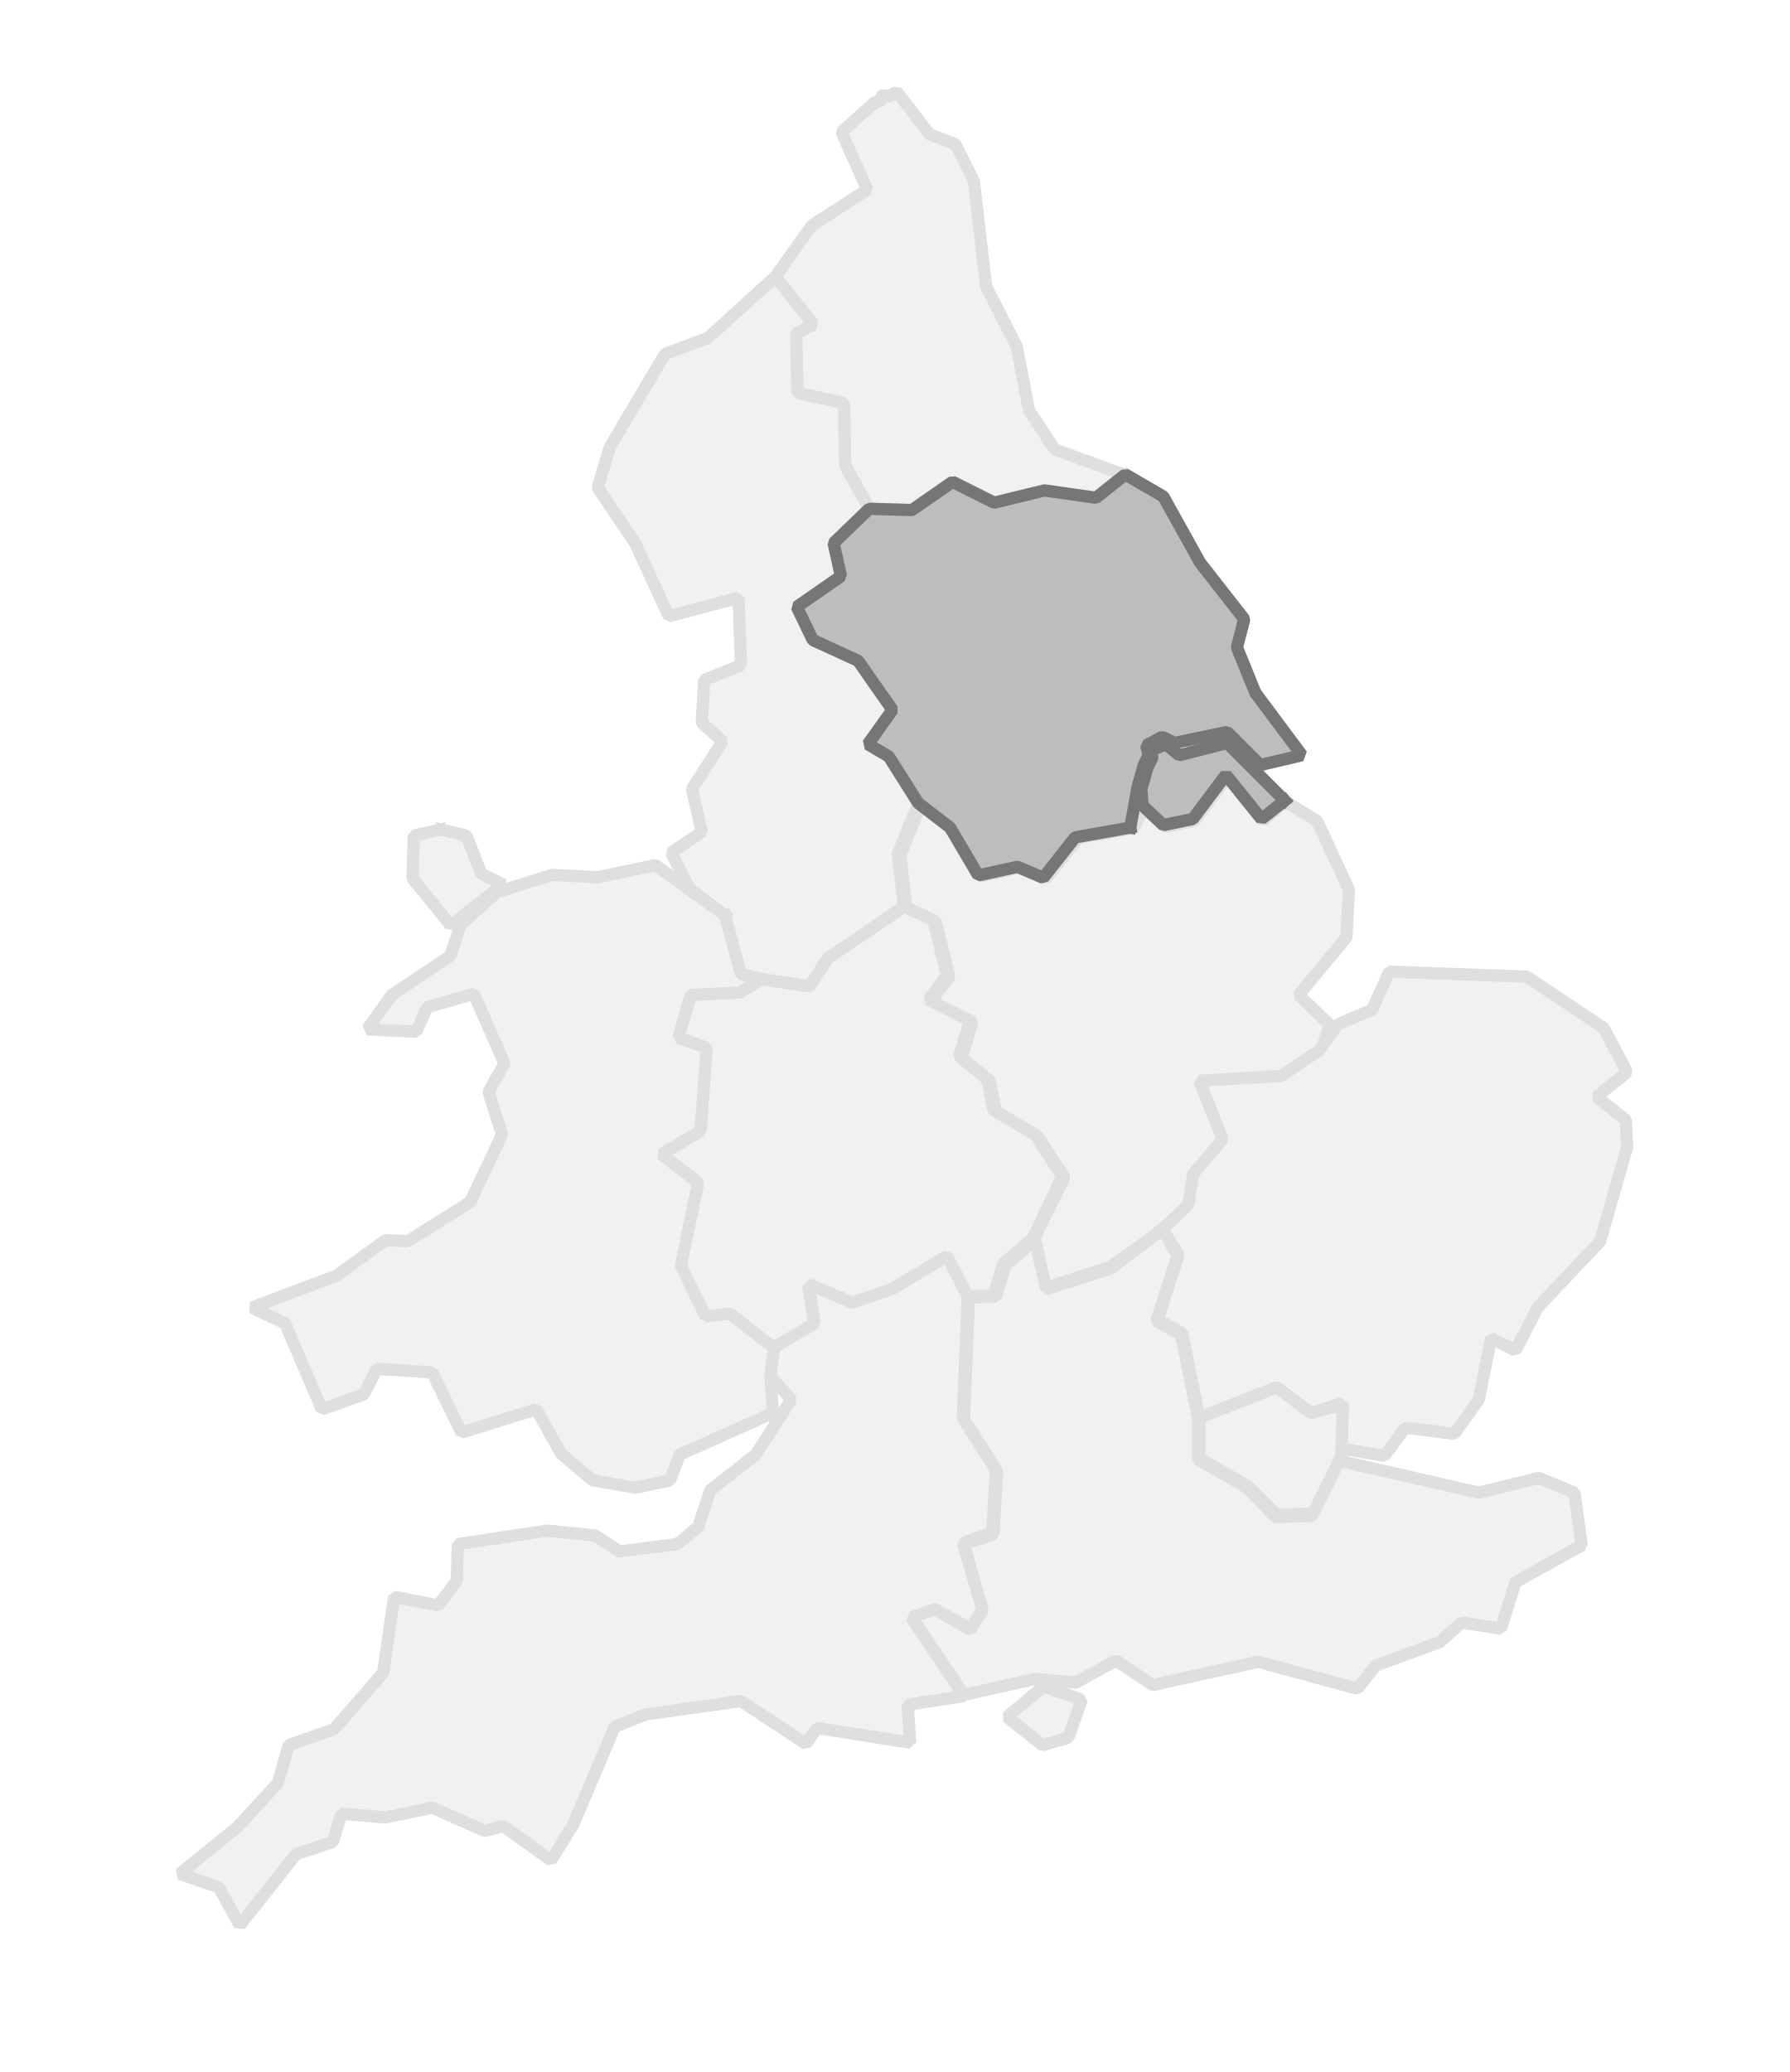
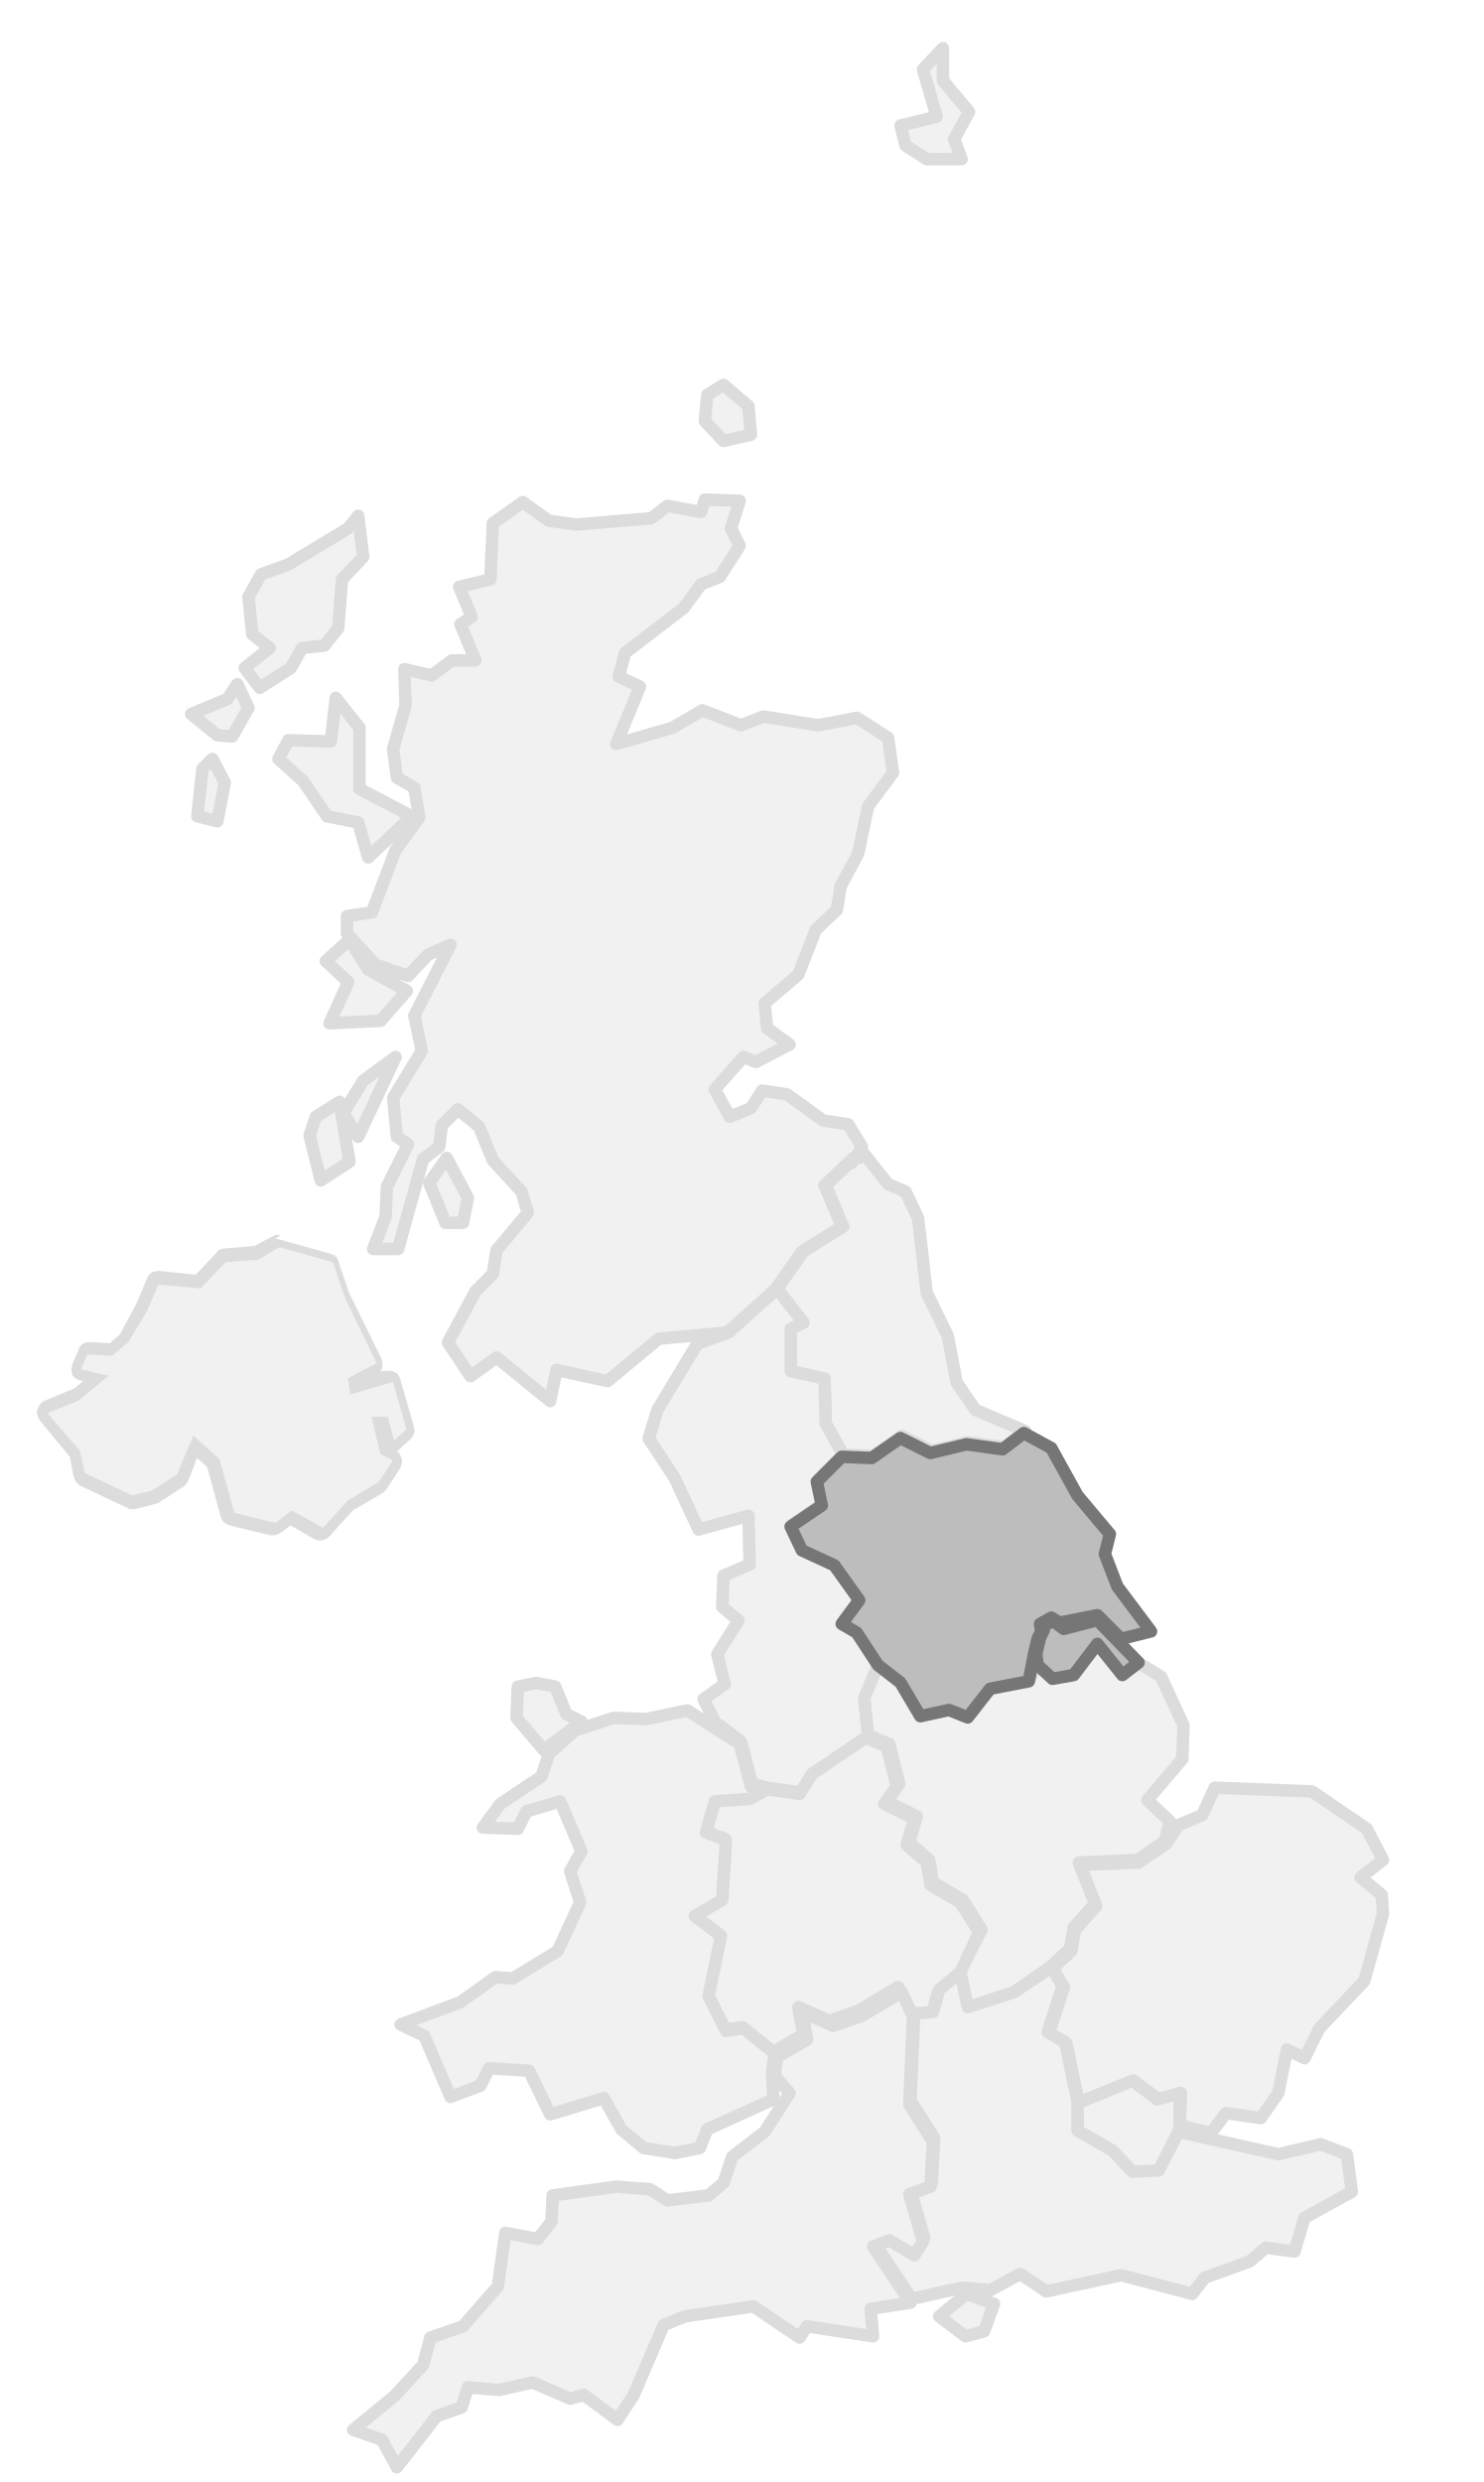
- <svg xmlns="http://www.w3.org/2000/svg" version="1.1" id="Layer_1" x="0px" y="0px" viewBox="629 224 146 169" enable-background="new 629 224 146 169" xml:space="preserve">
+ <svg xmlns="http://www.w3.org/2000/svg" version="1.1" id="Layer_1" x="0px" y="0px" viewBox="0 0 119 199" enable-background="new 0 0 119 199" xml:space="preserve">
+   <g transform="matrix(0.999751,0,0,0.999751,247.97,177.121)">
+     <path vector-effect="none" fill="#F1F1F1" stroke="#DCDCDC" stroke-linecap="round" stroke-linejoin="round" d="M-165.8-62.4   l-1.7,1.3l-2.9-0.4l-2.9,0.7l-2.4-1.2l-2.3,1.6l-2.4-0.1l-1.4-2.5l-0.1-3.6l-2.7-0.6l0-3.4l1-0.5l-2.1-2.7l2.1-3l3.2-2l-1.4-3.3   l1.9-1.8l0.2,0l0.1-0.2l0-0.1l0-0.2l0.1,0l0.4,0.1l0.4-0.3l1.9,2.4l1.4,0.6l1,2.1l0.7,6l1.7,3.5l0.7,3.7l1.5,2.2L-165.8-62.4" />
+     <path vector-effect="none" fill="#F1F1F1" stroke="#DCDCDC" stroke-linecap="round" stroke-linejoin="round" d="M-180.4-60.5l-2,2   l0.4,1.9l-2.5,1.7l0.9,1.9l2.6,1.2l2,2.8l-1.4,1.9l1.2,0.7l1.7,2.6l-1.2,2.9l0.3,3l-4.3,2.9l-1,1.6l-2.8-0.4l-1.2-0.3l-0.9-3.4l0,0   l-1.7-1.3l0,0l-0.1,0l-0.1,0l0,0l0,0l0,0l0,0l0,0l0,0l-0.1-0.1l-1-2l1.7-1.2l-0.6-2.4l1.7-2.7l-1.3-1.1l0.1-2.5l2.1-0.9l-0.1-3.9   l-4,1.1l-1.9-4.1l-2.1-3.2l0.7-2.3l3.2-5.3l2.5-0.9l3.9-3.5l2.1,2.7l-1,0.5l0,3.4l2.7,0.6l0.1,3.6L-180.4-60.5" />
+     <path vector-effect="none" fill="#F1F1F1" stroke="#DCDCDC" stroke-linecap="round" stroke-linejoin="round" d="M-156.7-43.8   l1.8,1.1l1.8,3.9l-0.1,2.7l-2.8,3.3l1.8,1.7l-0.4,1.6l-2.2,1.5l-4.7,0.2l1.3,3.3l-1.7,1.9l-0.3,1.7l-1.5,1.4l-3.1,2.2l-3.7,1.2   l-0.6-2.8l1.8-3.5l-1.5-2.4l-2.4-1.4l-0.3-1.8l-1.6-1.4l0.6-2.1l-2.4-1.2l1-1.4l-0.8-3.2l-1.7-0.7l-0.3-3l1.2-2.9l1.8,1.4l1.6,2.7   l2.3-0.5l1.5,0.6l1.8-2.3l3.1-0.6l0.6-1.2l1.2,1.1l1.7-0.3l1.9-2.5l2,2.5L-156.7-43.8" />
+     <path vector-effect="none" fill="#F1F1F1" stroke="#DCDCDC" stroke-linecap="round" stroke-linejoin="round" d="M-171.1-18.8   l-1.7,1.4l-0.5,1.8l-1.5,0.1l-1.2-2.3l-3.2,1.9l-2.3,0.8l-2.5-1.1l0.4,2.2l-2.4,1.4l-2.5-2l-1.4,0.2l-1.4-2.8l1-4.8l-2.1-1.6   l2.2-1.3l0.3-4.8l-1.6-0.6l0.7-2.5l2.8-0.2l1.3-0.7l2.8,0.4l1-1.6l4.3-2.9l1.7,0.7l0.8,3.2l-1,1.4l2.4,1.2l-0.6,2.1l1.6,1.4   l0.3,1.8l2.4,1.4l1.5,2.4L-171.1-18.8" />
+     <path vector-effect="none" fill="#F1F1F1" stroke="#DCDCDC" stroke-linecap="round" stroke-linejoin="round" d="M-153.4-6.7   l0.1-2.6l-1.8,0.5l-2-1.5l-4.4,1.8l-1-4.8l-1.4-0.8l1.2-3.7l-0.9-1.5l1.5-1.4l0.3-1.7l1.7-1.9l-1.3-3.3l4.7-0.2l2.2-1.5l0,0l1-1.5   l1.9-0.8l1-2.2l7.8,0.3l4.4,3l1.3,2.5l-1.8,1.4l1.7,1.4l0.1,1.5l-1.5,5.4l-3.6,3.8l-1.2,2.4l-1.4-0.7l-0.7,3.5l-1.4,2l-2.8-0.4   l-1.2,1.6L-153.4-6.7" />
+     <path vector-effect="none" fill="#F1F1F1" stroke="#DCDCDC" stroke-linecap="round" stroke-linejoin="round" d="M-153.4-6.7   l-0.1,0.6l-1.6,3.1l-2.1,0.1l-1.6-1.7l-2.8-1.6l0-2.3l4.4-1.8l2,1.5l1.8-0.5L-153.4-6.7" />
+     <path vector-effect="none" fill="#F1F1F1" stroke="#DCDCDC" stroke-linecap="round" stroke-linejoin="round" d="M-170.5,6.8   l2.2,0.8l-0.8,2.2l-1.5,0.4l-2.1-1.6L-170.5,6.8" />
+     <path vector-effect="none" fill="#F1F1F1" stroke="#DCDCDC" stroke-linecap="round" stroke-linejoin="round" d="M-163.7-19.4   l0.9,1.5l-1.2,3.7l1.4,0.8l1,4.8l0,2.3l2.8,1.6l1.6,1.7l2.1-0.1l1.6-3.1l8,1.8l3.4-0.8l2.1,0.8l0.4,3l-3.8,2.1l-0.8,2.7l-2.3-0.3   l-1.3,1.1l-3.6,1.3l-1,1.3l-5.7-1.5l-6,1.3l-2.1-1.4l-2.4,1.3l-2.3-0.2l-4,0.9l-3-4.5l1.3-0.5l2,1.2l0.7-1.1l-1.1-3.8l1.7-0.6   l0.2-3.6l-1.9-3l0.3-7l1.5-0.1l0.5-1.8l1.7-1.4l0.6,2.8l3.7-1.2L-163.7-19.4" />
+     <path vector-effect="none" fill="#F1F1F1" stroke="#DCDCDC" stroke-linecap="round" stroke-linejoin="round" d="M-174.8-15.4   l-0.3,7l1.9,3l-0.2,3.6l-1.7,0.6l1.1,3.8l-0.7,1.1l-2-1.2l-1.3,0.5l3,4.5l-3.2,0.5l0.2,2.2l-5.3-0.8l-0.6,0.9l-3.7-2.5l-5.5,0.8   l-1.7,0.7l-2.4,5.6l-1.3,2l-2.7-2l-1.1,0.3l-3-1.3l-2.7,0.6l-2.5-0.2l-0.5,1.6l-2,0.7l-3.2,4.1l-1.2-2.2l-2.3-0.8l3.3-2.7l2.3-2.5   l0.6-2.2l2.6-0.9l2.8-3.2l0.6-4.3l2.6,0.5l1.1-1.4l0.1-2.1l5.1-0.7l2.7,0.2l1.4,0.9l3.3-0.4l1.2-1l0.7-2.1l2.6-2l2-3.1l-1.2-1.4   l0.2-1.5l2.4-1.4l-0.4-2.2l2.5,1.1l2.3-0.8l3.2-1.9L-174.8-15.4" />
+     <path vector-effect="none" fill="#F1F1F1" stroke="#DCDCDC" stroke-linecap="round" stroke-linejoin="round" d="M-212.2-84.3   l1.7,3.2l-0.4,2l-1.4,0l-1.3-3.2L-212.2-84.3" />
+     <path vector-effect="none" fill="#F1F1F1" stroke="#DCDCDC" stroke-linecap="round" stroke-linejoin="round" d="M-220.8-88.8   l0.8,4.8l-2.3,1.5l-0.9-3.6l0.5-1.5L-220.8-88.8" />
+     <path vector-effect="none" fill="#F1F1F1" stroke="#DCDCDC" stroke-linecap="round" stroke-linejoin="round" d="M-216.3-92.4   l-3,6.4l-1.2-1.9l1.6-2.6L-216.3-92.4" />
+     <path vector-effect="none" fill="#F1F1F1" stroke="#DCDCDC" stroke-linecap="round" stroke-linejoin="round" d="M-220-101.8   l1.5,2.4l3.1,1.7l-2.1,2.4l-4.1,0.2l1.5-3.3l-1.8-1.7L-220-101.8" />
+     <path vector-effect="none" fill="#F1F1F1" stroke="#DCDCDC" stroke-linecap="round" stroke-linejoin="round" d="M-231-116.3l1,1.9   l-0.6,3.1l-1.6-0.4l0.4-3.8L-231-116.3" />
+     <path vector-effect="none" fill="#F1F1F1" stroke="#DCDCDC" stroke-linecap="round" stroke-linejoin="round" d="M-221.1-121.2   l1.9,2.4l0,4.9l4.2,2.2l-3.5,3.3l-0.8-2.8l-2.5-0.5l-1.9-2.8l-2-1.8l0.8-1.5l3.4,0.1L-221.1-121.2" />
+     <path vector-effect="none" fill="#F1F1F1" stroke="#DCDCDC" stroke-linecap="round" stroke-linejoin="round" d="M-229-122.3   l0.9,1.9l-1.3,2.3l-1.2-0.1l-2.1-1.7l2.9-1.2L-229-122.3" />
+     <path vector-effect="none" fill="#F1F1F1" stroke="#DCDCDC" stroke-linecap="round" stroke-linejoin="round" d="M-219.3-135.8   l0.4,3.3l-1.7,1.8l-0.3,3.9l-1.1,1.4l-1.8,0.2l-0.9,1.6l-2.5,1.6l-1.2-1.6l2-1.6l-1.4-1.1l-0.3-3l1-1.8l2.2-0.8l4.8-2.9   L-219.3-135.8" />
+     <path vector-effect="none" fill="#F1F1F1" stroke="#DCDCDC" stroke-linecap="round" stroke-linejoin="round" d="M-178.9-85.2   l-0.5,0.9l-0.2,0l-0.1,0.1l0,0.1l-0.1,0.2l0,0l-0.2,0l-1.9,1.8l1.4,3.3l-3.2,2l-2.1,3l-3.9,3.5l-5.5,0.5l-4.1,3.4l-4.1-0.9   l-0.5,2.5l-4.3-3.5l-2.1,1.5l-1.8-2.7l2.2-4.1l1.4-1.4l0.3-1.9l2.5-3l-0.5-1.7l-2.3-2.5l-1.1-2.7l-1.7-1.4l-1.3,1.3l-0.2,1.7   l-1.3,1l-2,7.2l-2,0l1-2.6l0.1-2.4l1.7-3.4l-0.9-0.6l-0.3-3.1l2.3-3.8l-0.6-2.8l2.9-5.7l-1.8,0.8l-1.6,1.7l-2.6-0.9l-2.3-2.5l0-1.4   l2-0.3l1.9-5l1.9-2.6l-0.4-2.4l-1.4-0.8l-0.3-2.3l1-3.5l-0.1-2.9l2.2,0.5l1.6-1.2l1.9,0l-1.2-2.9l0.9-0.6l-1-2.4l2.5-0.6l0.2-4.5   l2.4-1.7l2.1,1.5l2.2,0.3l6-0.5l1.3-1l2.7,0.5l0.3-1l2.8,0.1l-0.7,2.2l0.7,1.4l-1.6,2.5l-1.5,0.6l-1.4,1.9l-4.7,3.6l-0.5,1.9   l1.7,0.8l-1.9,4.6l4.5-1.3l2.4-1.4l3.1,1.2l1.8-0.7l4.4,0.7l3.1-0.6l2.5,1.6l0.4,2.8l-2,2.7l-0.8,3.8l-1.4,2.6l-0.3,1.9l-1.7,1.6   L-184-99l-2.7,2.3l0.2,2l1.8,1.3l-2.7,1.4l-1-0.4l-2.3,2.6l1.2,2.2l1.7-0.7l0.9-1.4l2,0.3l2.9,2.1l2,0.3L-178.9-85.2" />
+     <path vector-effect="none" fill="#F1F1F1" stroke="#DCDCDC" stroke-linecap="round" stroke-linejoin="round" d="M-190-146.3l2,1.7   l0.2,2.3l-2.2,0.5l-1.5-1.6l0.2-2.1L-190-146.3" />
+     <path vector-effect="none" fill="#F1F1F1" stroke="#DCDCDC" stroke-linecap="round" stroke-linejoin="round" d="M-172.4-173.3   l0,2.6l2.1,2.5l-1.2,2.2l0.6,1.6l-2.8,0l-1.7-1.1l-0.4-1.6l2.9-0.7l-1.1-3.8L-172.4-173.3" />
+     <path vector-effect="none" fill="#F1F1F1" stroke="#DCDCDC" stroke-linecap="round" stroke-linejoin="round" d="M-188.7-37.3   l0.9,3.4l1.2,0.3l-1.3,0.7l-2.8,0.2l-0.7,2.5l1.6,0.6l-0.3,4.8l-2.2,1.3l2.1,1.6l-1,4.8l1.4,2.8l1.4-0.2l2.5,2l-0.2,1.5l0.1,2.2   l-5.3,2.4l-0.6,1.5l-2,0.4l-2.5-0.4l-1.8-1.5l-1.4-2.5l-4.3,1.3l-1.7-3.5l-3.2-0.2l-0.7,1.4l-2.4,0.9l-2.1-4.9l-1.9-0.9l4.8-1.8   l2.8-2l1.4,0.1l3.6-2.2l1.8-3.9l-0.8-2.5l0.9-1.6l-1.7-4l-2.7,0.8l-0.7,1.4l-2.8-0.1l1.4-1.9l3.3-2.2l0.6-1.8l2.1-1.9l3.1-1   l2.6,0.1l3.3-0.7L-188.7-37.3" />
+     <path vector-effect="none" fill="#F1F1F1" stroke="#DCDCDC" stroke-linecap="round" stroke-linejoin="round" d="M-205-42.2l1.5,0.3   l0.9,2.2l1.2,0.6l-3,2.3l-2.2-2.6l0.1-2.5L-205-42.2" />
+   </g>
  <g>
-     <g transform="matrix(0.999751,0,0,0.999751,661.253,354.242)">
-       <path vector-effect="none" fill="#F1F1F1" stroke="#DFDFDF" stroke-linecap="square" stroke-linejoin="bevel" d="M59.6-91.5    l-2.4,1.9L53-90.2l-4.1,1l-3.4-1.7l-3.3,2.3l-3.5-0.1l-2-3.6l-0.1-5.1l-3.8-0.8l-0.1-4.9l1.4-0.7l-3.1-3.9l3-4.2l4.5-2.9l-2.1-4.7    l2.8-2.5l0.3,0.1l0.1-0.2l0-0.1l0-0.2l0.2-0.1l0.5,0.1l0.6-0.4l2.7,3.5l2.1,0.8l1.5,3l1,8.6l2.5,4.9l1,5.2l2.1,3.2L59.6-91.5" />
-       <path vector-effect="none" fill="#F1F1F1" stroke="#DFDFDF" stroke-linecap="square" stroke-linejoin="bevel" d="M38.7-88.7    L35.8-86l0.6,2.7l-3.6,2.5l1.3,2.7l3.7,1.7l2.8,4l-2,2.8l1.7,1l2.4,3.8l-1.7,4.2l0.5,4.3l-6.2,4.2l-1.5,2.3l-4-0.6l-1.7-0.4    l-1.3-4.8l0,0l-2.4-1.9l0,0l-0.1,0l-0.1-0.1l-0.1-0.1l0,0l0,0l0,0l0,0l0,0l-0.1-0.1l-1.5-2.9l2.5-1.7l-0.8-3.5l2.5-3.9L25-71.3    l0.2-3.5l3-1.2L28-81.5L22.3-80l-2.7-5.9l-3.1-4.6l1-3.3l4.5-7.6l3.5-1.3l5.5-5l3.1,3.9l-1.4,0.7l0.1,4.9l3.8,0.8l0.1,5.1    L38.7-88.7" />
-       <path vector-effect="none" fill="#F1F1F1" stroke="#DFDFDF" stroke-linecap="square" stroke-linejoin="bevel" d="M72.6-64.9    l2.6,1.6l2.6,5.6l-0.2,3.9l-3.9,4.7l2.5,2.4l-0.6,2.2l-3.1,2.1l-6.7,0.4l1.9,4.8l-2.4,2.8L64.8-32l-2.1,2l-4.4,3.1l-5.3,1.7    l-0.9-4l2.5-5l-2.2-3.4l-3.4-2l-0.5-2.5l-2.3-1.9l0.9-2.9l-3.4-1.7l1.5-2l-1.1-4.5l-2.4-1.1l-0.5-4.3l1.7-4.2l2.6,2l2.3,3.9    l3.2-0.7l2.1,0.9l2.6-3.3l4.5-0.8l0.9-1.7l1.7,1.6l2.4-0.5l2.7-3.6l2.9,3.6L72.6-64.9" />
-       <path vector-effect="none" fill="#F1F1F1" stroke="#DFDFDF" stroke-linecap="square" stroke-linejoin="bevel" d="M52-29.2l-2.4,2    l-0.8,2.6l-2.2,0.1L45-27.7L40.5-25l-3.2,1.1l-3.6-1.5l0.5,3.2l-3.4,2l-3.6-2.8l-2,0.2l-2-4.1l1.5-6.9l-3-2.3l3.2-1.9l0.4-6.8    L23-45.6l1-3.5l4-0.2l1.8-1.1l4,0.6l1.5-2.3l6.2-4.2l2.4,1.1l1.1,4.5l-1.5,2l3.4,1.7l-0.9,2.9l2.3,1.9l0.5,2.5l3.4,2l2.2,3.4    L52-29.2" />
-       <path vector-effect="none" fill="#F1F1F1" stroke="#DFDFDF" stroke-linecap="square" stroke-linejoin="bevel" d="M77.2-12.1    l0.1-3.7L74.7-15l-2.8-2.1l-6.3,2.5l-1.4-6.9l-2-1.1l1.7-5.3L62.6-30l2.1-2l0.4-2.5l2.4-2.8l-1.9-4.8l6.7-0.4l3.1-2.1l0,0l1.5-2.1    l2.8-1.2l1.4-3.1l11.2,0.4l6.3,4.2l1.9,3.6l-2.5,2l2.4,1.9l0.1,2.2l-2.2,7.7l-5.1,5.4l-1.8,3.5l-2-1l-1,5l-2,2.8l-4-0.5l-1.7,2.3    L77.2-12.1" />
-       <path vector-effect="none" fill="#F1F1F1" stroke="#DFDFDF" stroke-linecap="square" stroke-linejoin="bevel" d="M77.2-12.1    l-0.1,0.8l-2.2,4.5l-3,0.1L69.6-9l-4-2.3l0-3.3l6.3-2.5l2.8,2.1l2.6-0.7L77.2-12.1" />
-       <path vector-effect="none" fill="#F1F1F1" stroke="#DFDFDF" stroke-linecap="square" stroke-linejoin="bevel" d="M52.9,7.3L56,8.4    l-1.1,3.1l-2.1,0.6l-2.9-2.3L52.9,7.3" />
-       <path vector-effect="none" fill="#F1F1F1" stroke="#DFDFDF" stroke-linecap="square" stroke-linejoin="bevel" d="M62.6-30l1.2,2.2    l-1.7,5.3l2,1.1l1.4,6.9l0,3.3l4,2.3l2.3,2.4l3-0.1l2.2-4.5l11.4,2.6l4.9-1.2l2.9,1.2l0.6,4.3l-5.4,3l-1.2,3.8L87,2.1l-1.8,1.6    L80,5.6l-1.5,1.9l-8.1-2.2l-8.6,1.9l-3-2L55.5,7l-3.3-0.3l-5.8,1.3l-4.3-6.4L44,1l2.9,1.7l1-1.6l-1.5-5.4l2.4-0.8l0.3-5.1    l-2.7-4.3l0.4-9.9l2.2-0.1l0.8-2.6l2.4-2l0.9,4l5.3-1.7L62.6-30" />
-       <path vector-effect="none" fill="#F1F1F1" stroke="#DFDFDF" stroke-linecap="square" stroke-linejoin="bevel" d="M46.7-24.5    l-0.4,9.9l2.7,4.3l-0.3,5.1l-2.4,0.8L47.9,1l-1,1.6L44,1l-1.9,0.7l4.3,6.4l-4.6,0.7l0.2,3.1l-7.6-1.2L33.5,12l-5.3-3.5l-7.8,1.1    l-2.5,1l-3.4,8l-1.8,2.9l-3.9-2.8l-1.5,0.4l-4.3-1.9l-3.8,0.8l-3.6-0.3l-0.7,2.3L-8.1,21l-4.6,5.8l-1.7-3.1l-3.2-1.1l4.7-3.8    l3.3-3.6l0.9-3.1l3.7-1.3l4-4.6L-0.1,0l3.6,0.7l1.5-2l0.1-3l7.3-1.1L16.3-5l2,1.3l4.7-0.6l1.7-1.4l1-3l3.7-2.9l2.9-4.5l-1.8-2    l0.3-2.2l3.4-2l-0.5-3.2l3.6,1.5l3.2-1.1l4.5-2.7L46.7-24.5" />
-       <path vector-effect="none" fill="#F1F1F1" stroke="#DFDFDF" stroke-linecap="square" stroke-linejoin="bevel" d="M26.9-55.6    l1.3,4.8l1.7,0.4l-1.8,1.1l-4,0.2l-1,3.5l2.3,0.8L24.9-38l-3.2,1.9l3,2.3L23.3-27l2,4.1l2-0.2l3.6,2.8l-0.3,2.2l0.2,3.1l-7.6,3.4    l-0.8,2.1l-2.8,0.6l-3.5-0.6l-2.6-2.2l-2-3.6l-6.1,1.9l-2.4-4.9l-4.5-0.3l-1.1,2.1l-3.4,1.2l-3-7l-2.7-1.3l6.9-2.6l4-2.9L1-29    l5.1-3.2l2.6-5.5l-1.1-3.5l1.3-2.3l-2.5-5.7l-3.8,1.1l-0.9,2l-4-0.2l2-2.8l4.8-3.2l0.8-2.5l3-2.7l4.5-1.4l3.7,0.2l4.7-1L26.9-55.6    " />
-       <path vector-effect="none" fill="#F1F1F1" stroke="#DFDFDF" stroke-linecap="square" stroke-linejoin="bevel" d="M3.7-62.6    l2.1,0.5L7-59l1.8,0.9l-4.3,3.3l-3.1-3.8l0.1-3.5L3.7-62.6" />
-     </g>
+     <path fill="#F1F1F1" d="M26,122.9c-0.1,0-0.2,0-0.2-0.1l-2.2-1.2l-1.1,0.8c-0.1,0.1-0.2,0.1-0.3,0.1c0,0-0.1,0-0.1,0l-3.3-0.8   c-0.2,0-0.3-0.2-0.4-0.4l-1.1-4.2l-1.5-1.3l-1,2.5c0,0.1-0.1,0.2-0.2,0.2l-2,1.3c0,0-0.1,0.1-0.2,0.1l-1.6,0.4c0,0-0.1,0-0.1,0   c-0.1,0-0.1,0-0.2,0l-3.8-1.8c-0.1-0.1-0.2-0.2-0.3-0.3l-0.4-1.7l-2.5-3c-0.1-0.1-0.1-0.3-0.1-0.4c0-0.2,0.1-0.3,0.3-0.3l2.4-1   l1.6-1.3l-1.2-0.3c-0.1,0-0.3-0.1-0.3-0.3c-0.1-0.1-0.1-0.3,0-0.4l0.5-1.2c0.1-0.2,0.3-0.3,0.5-0.3c0,0,1.8,0.1,1.8,0.1l1-0.9   l1.4-2.4l0.9-2.1c0.1-0.2,0.3-0.3,0.5-0.3c0,0,3.2,0.3,3.2,0.3l1.9-1.9c0.1-0.1,0.2-0.1,0.3-0.2l2.5-0.2l1.5-0.9   c0.1,0,0.2-0.1,0.2-0.1c0,0,0.1,0,0.1,0l4.3,1.2c0.2,0,0.3,0.2,0.3,0.3l0.9,2.7l2.6,5.3c0.1,0.2,0,0.5-0.2,0.7l-1.9,1l0.1,0.3   l2.9-0.9c0,0,0.1,0,0.1,0c0.1,0,0.2,0,0.2,0.1c0.1,0.1,0.2,0.2,0.2,0.3l1.1,3.8c0.1,0.2,0,0.4-0.1,0.5l-1,0.9   c-0.1,0.1-0.2,0.1-0.3,0.1c0,0-0.1,0-0.1,0c-0.2-0.1-0.3-0.2-0.3-0.4l-0.4-1.5h-0.3l0.5,2.1l0.8,0.4c0.1,0.1,0.2,0.2,0.2,0.3   c0,0.1,0,0.3-0.1,0.4L31,119c0,0.1-0.1,0.1-0.2,0.2l-2.4,1.4l-2,2.1C26.3,122.9,26.1,122.9,26,122.9z" />
+     <path fill="#DCDCDC" d="M22.4,100l4.3,1.2l0.9,2.7l2.6,5.4l-2.3,1.2l0.2,1.3l3.4-1l1.1,3.8l-1,0.9l-0.5-1.9h-1.3l0.7,3l1,0.5   l-1.1,1.7l-2.5,1.5l-2,2.2l-2.5-1.4l-1.3,1l-3.3-0.8l-1.2-4.3l-2.1-1.9l-1.3,3.1l-2,1.3l-1.6,0.4l-3.8-1.8l-0.4-1.8l-2.6-3l2.5-1   l2.4-2l-2.2-0.5l0.5-1.2l2,0.1l1.3-1.1l1.5-2.5l0.9-2.1l3.4,0.3l2-2.1l2.6-0.2L22.4,100 M22.4,99c-0.2,0-0.3,0-0.5,0.1l-1.5,0.8   l-2.4,0.2c-0.2,0-0.5,0.1-0.6,0.3l-1.7,1.8l-2.9-0.3c0,0-0.1,0-0.1,0c-0.4,0-0.8,0.2-0.9,0.6l-0.9,2.1L9.6,107l-0.8,0.7l-1.6-0.1   c0,0,0,0,0,0c-0.4,0-0.8,0.2-0.9,0.6l-0.5,1.2c-0.1,0.3-0.1,0.6,0,0.8c0.1,0.3,0.4,0.4,0.7,0.5l0.2,0l-0.7,0.6l-2.4,1   c-0.3,0.1-0.5,0.4-0.6,0.7c-0.1,0.3,0,0.6,0.2,0.9l2.4,2.9l0.3,1.6c0.1,0.3,0.3,0.6,0.5,0.7l3.8,1.8c0.1,0.1,0.3,0.1,0.4,0.1   c0.1,0,0.2,0,0.2,0l1.6-0.4c0.1,0,0.2-0.1,0.3-0.1l2-1.3c0.2-0.1,0.3-0.3,0.4-0.5l0.7-1.8l0.8,0.7l1.1,4c0.1,0.4,0.4,0.6,0.7,0.7   l3.3,0.8c0.1,0,0.2,0,0.2,0c0.2,0,0.4-0.1,0.6-0.2l0.8-0.6l1.9,1.1c0.2,0.1,0.3,0.1,0.5,0.1c0.3,0,0.5-0.1,0.7-0.3l1.9-2.1l2.4-1.4   c0.1-0.1,0.2-0.2,0.3-0.3l1.1-1.7c0.1-0.2,0.2-0.5,0.1-0.8c-0.1-0.2-0.2-0.4-0.4-0.5c0.1,0,0.1-0.1,0.1-0.1l1-0.9   c0.3-0.3,0.4-0.6,0.3-1l-1.1-3.8c-0.1-0.3-0.2-0.5-0.5-0.6c-0.1-0.1-0.3-0.1-0.5-0.1c-0.1,0-0.2,0-0.3,0l-0.3,0.1   c0.2-0.3,0.2-0.6,0.1-1l-2.6-5.3l-0.9-2.6c-0.1-0.3-0.4-0.5-0.7-0.6l-4.3-1.2C22.6,99,22.5,99,22.4,99L22.4,99z" />
  </g>
-   <path vector-effect="none" fill="#BDBDBD" stroke="#767676" stroke-linecap="square" stroke-linejoin="bevel" d="M721.2,291.5  l-4.5,0.8l-2.6,3.3l-2.1-0.9l-3.2,0.7l-2.3-3.9l-2.6-2l-2.4-3.8l-1.7-1l2-2.8l-2.8-4l-3.7-1.7l-1.3-2.7l3.6-2.5l-0.6-2.7l2.9-2.8  l3.5,0.1l3.3-2.3l3.4,1.7l4.1-1l4.2,0.6l2.4-1.9l3.1,1.8l3,5.4l3.6,4.6l-0.6,2.3l1.5,3.7l3.8,5.1l-3.4,0.8l-2.7-2.7l-4.3,0.9l-1-0.5  l-1.3,0.7l0.2,0.8l-0.4,0.8l-0.5,1.8L721.2,291.5" />
-   <path vector-effect="none" fill="#BDBDBD" stroke="#767676" stroke-linecap="square" stroke-linejoin="bevel" d="M733.8,289.3  l-1.9,1.5l-2.9-3.6l-2.7,3.6l-2.4,0.5l-1.7-1.6l-0.1-1.3l0.5-1.8l0.4-0.8l-0.1-0.6l1.2-0.5l1.1,0.9l3.9-1L733.8,289.3" />
+   <path vector-effect="none" fill="#BDBDBD" stroke="#767676" stroke-linecap="round" stroke-linejoin="round" d="M91.3,133.3l-1.3,1  l-2-2.5l-1.9,2.5l-1.7,0.3l-1.2-1.1l-0.1-0.9l0.3-1.3l0.3-0.6l-0.1-0.4l0.9-0.3l0.8,0.6l2.7-0.7L91.3,133.3" />
+   <path vector-effect="none" fill="#BDBDBD" stroke="#767676" stroke-linecap="round" stroke-linejoin="round" d="M82.5,134.8  l-3.1,0.6l-1.8,2.3l-1.5-0.6l-2.3,0.5l-1.6-2.7l-1.8-1.4l-1.7-2.6l-1.2-0.7l1.4-1.9l-2-2.8l-2.6-1.2l-0.9-1.9l2.5-1.7l-0.4-1.9l2-2  l2.4,0.1l2.3-1.6l2.4,1.2l2.9-0.7l2.9,0.4l1.7-1.3l2.2,1.2l2.1,3.8L89,123l-0.4,1.6l1,2.6l2.7,3.6l-2.4,0.6l-1.9-1.9l-3,0.6  l-0.7-0.4l-0.9,0.5l0.1,0.6l-0.3,0.6l-0.3,1.3L82.5,134.8" />
</svg>
